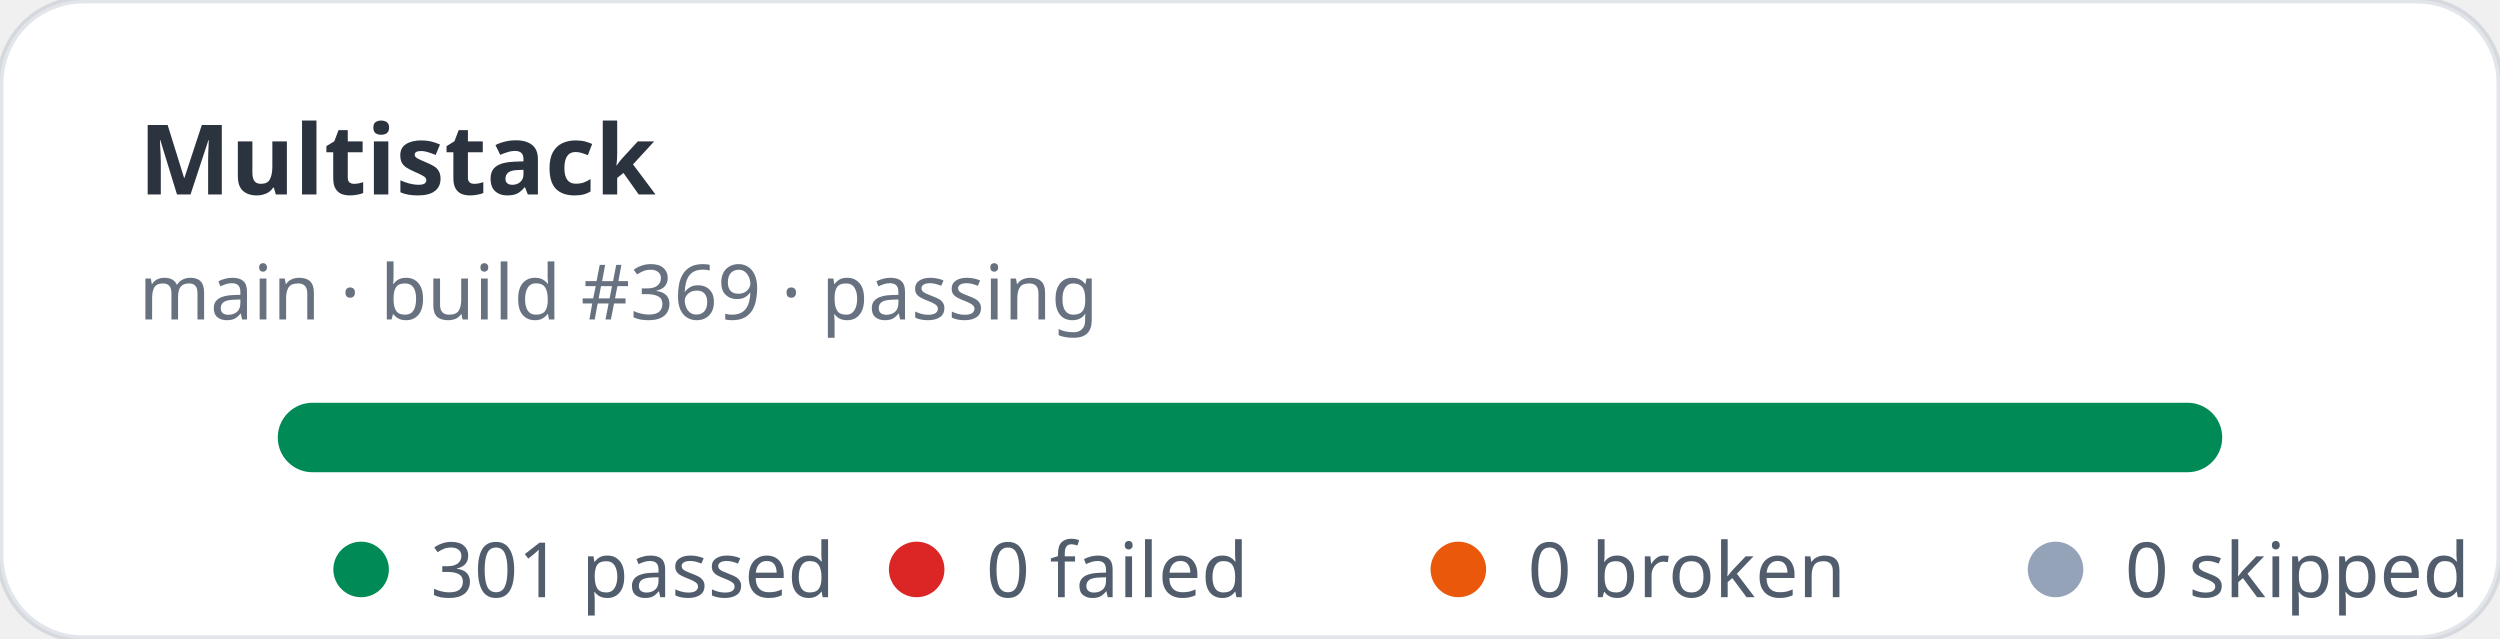
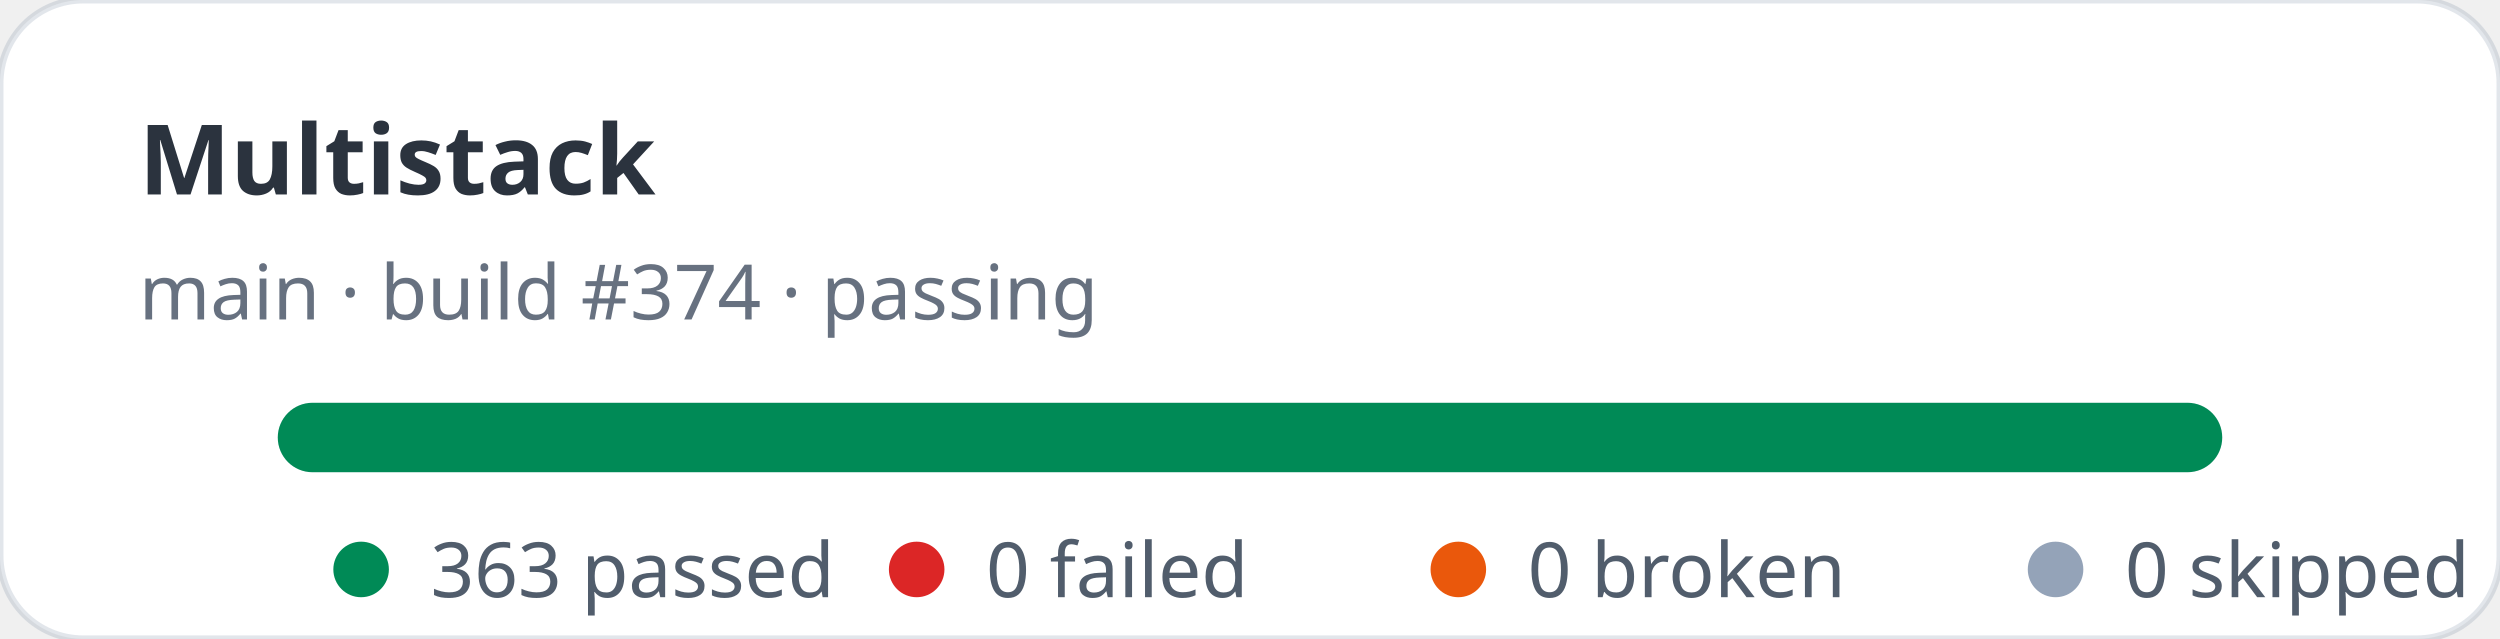
- <svg xmlns="http://www.w3.org/2000/svg" width="360" height="92" viewBox="0 0 360 92" role="img" aria-label="Multistack stats: 301 passed, 0 failed">
+ <svg xmlns="http://www.w3.org/2000/svg" width="360" height="92" viewBox="0 0 360 92" role="img" aria-label="Multistack stats: 363 passed, 0 failed">
  <rect width="360" height="92" rx="12" fill="#ffffff" stroke="rgba(11,48,86,0.12)" />
  <text x="20" y="28" fill="rgba(1,10,24,0.83)" font-family="ui-sans-serif,system-ui,sans-serif" font-size="14" font-weight="700">Multistack</text>
-   <text x="20" y="46" fill="rgba(2,19,44,0.6)" font-family="ui-sans-serif,system-ui,sans-serif" font-size="11">main · build #369 · passing</text>
+   <text x="20" y="46" fill="rgba(2,19,44,0.6)" font-family="ui-sans-serif,system-ui,sans-serif" font-size="11">main · build #374 · passing</text>
  <rect x="40" y="58" width="280" height="10" rx="5" fill="#e2e8f0" />
  <rect x="40" y="58" width="280" height="10" rx="5" fill="#008a56" />
  <g font-family="ui-sans-serif,system-ui,sans-serif" font-size="11" fill="rgba(1,18,40,0.68)">
    <circle cx="52" cy="82" r="4" fill="#008a56" />
-     <text x="62" y="86">301 passed</text>
+     <text x="62" y="86">363 passed</text>
    <circle cx="132" cy="82" r="4" fill="#dc2626" />
    <text x="142" y="86">0 failed</text>
    <circle cx="210" cy="82" r="4" fill="#ea580c" />
    <text x="220" y="86">0 broken</text>
    <circle cx="296" cy="82" r="4" fill="#94a3b8" />
    <text x="306" y="86">0 skipped</text>
  </g>
</svg>
